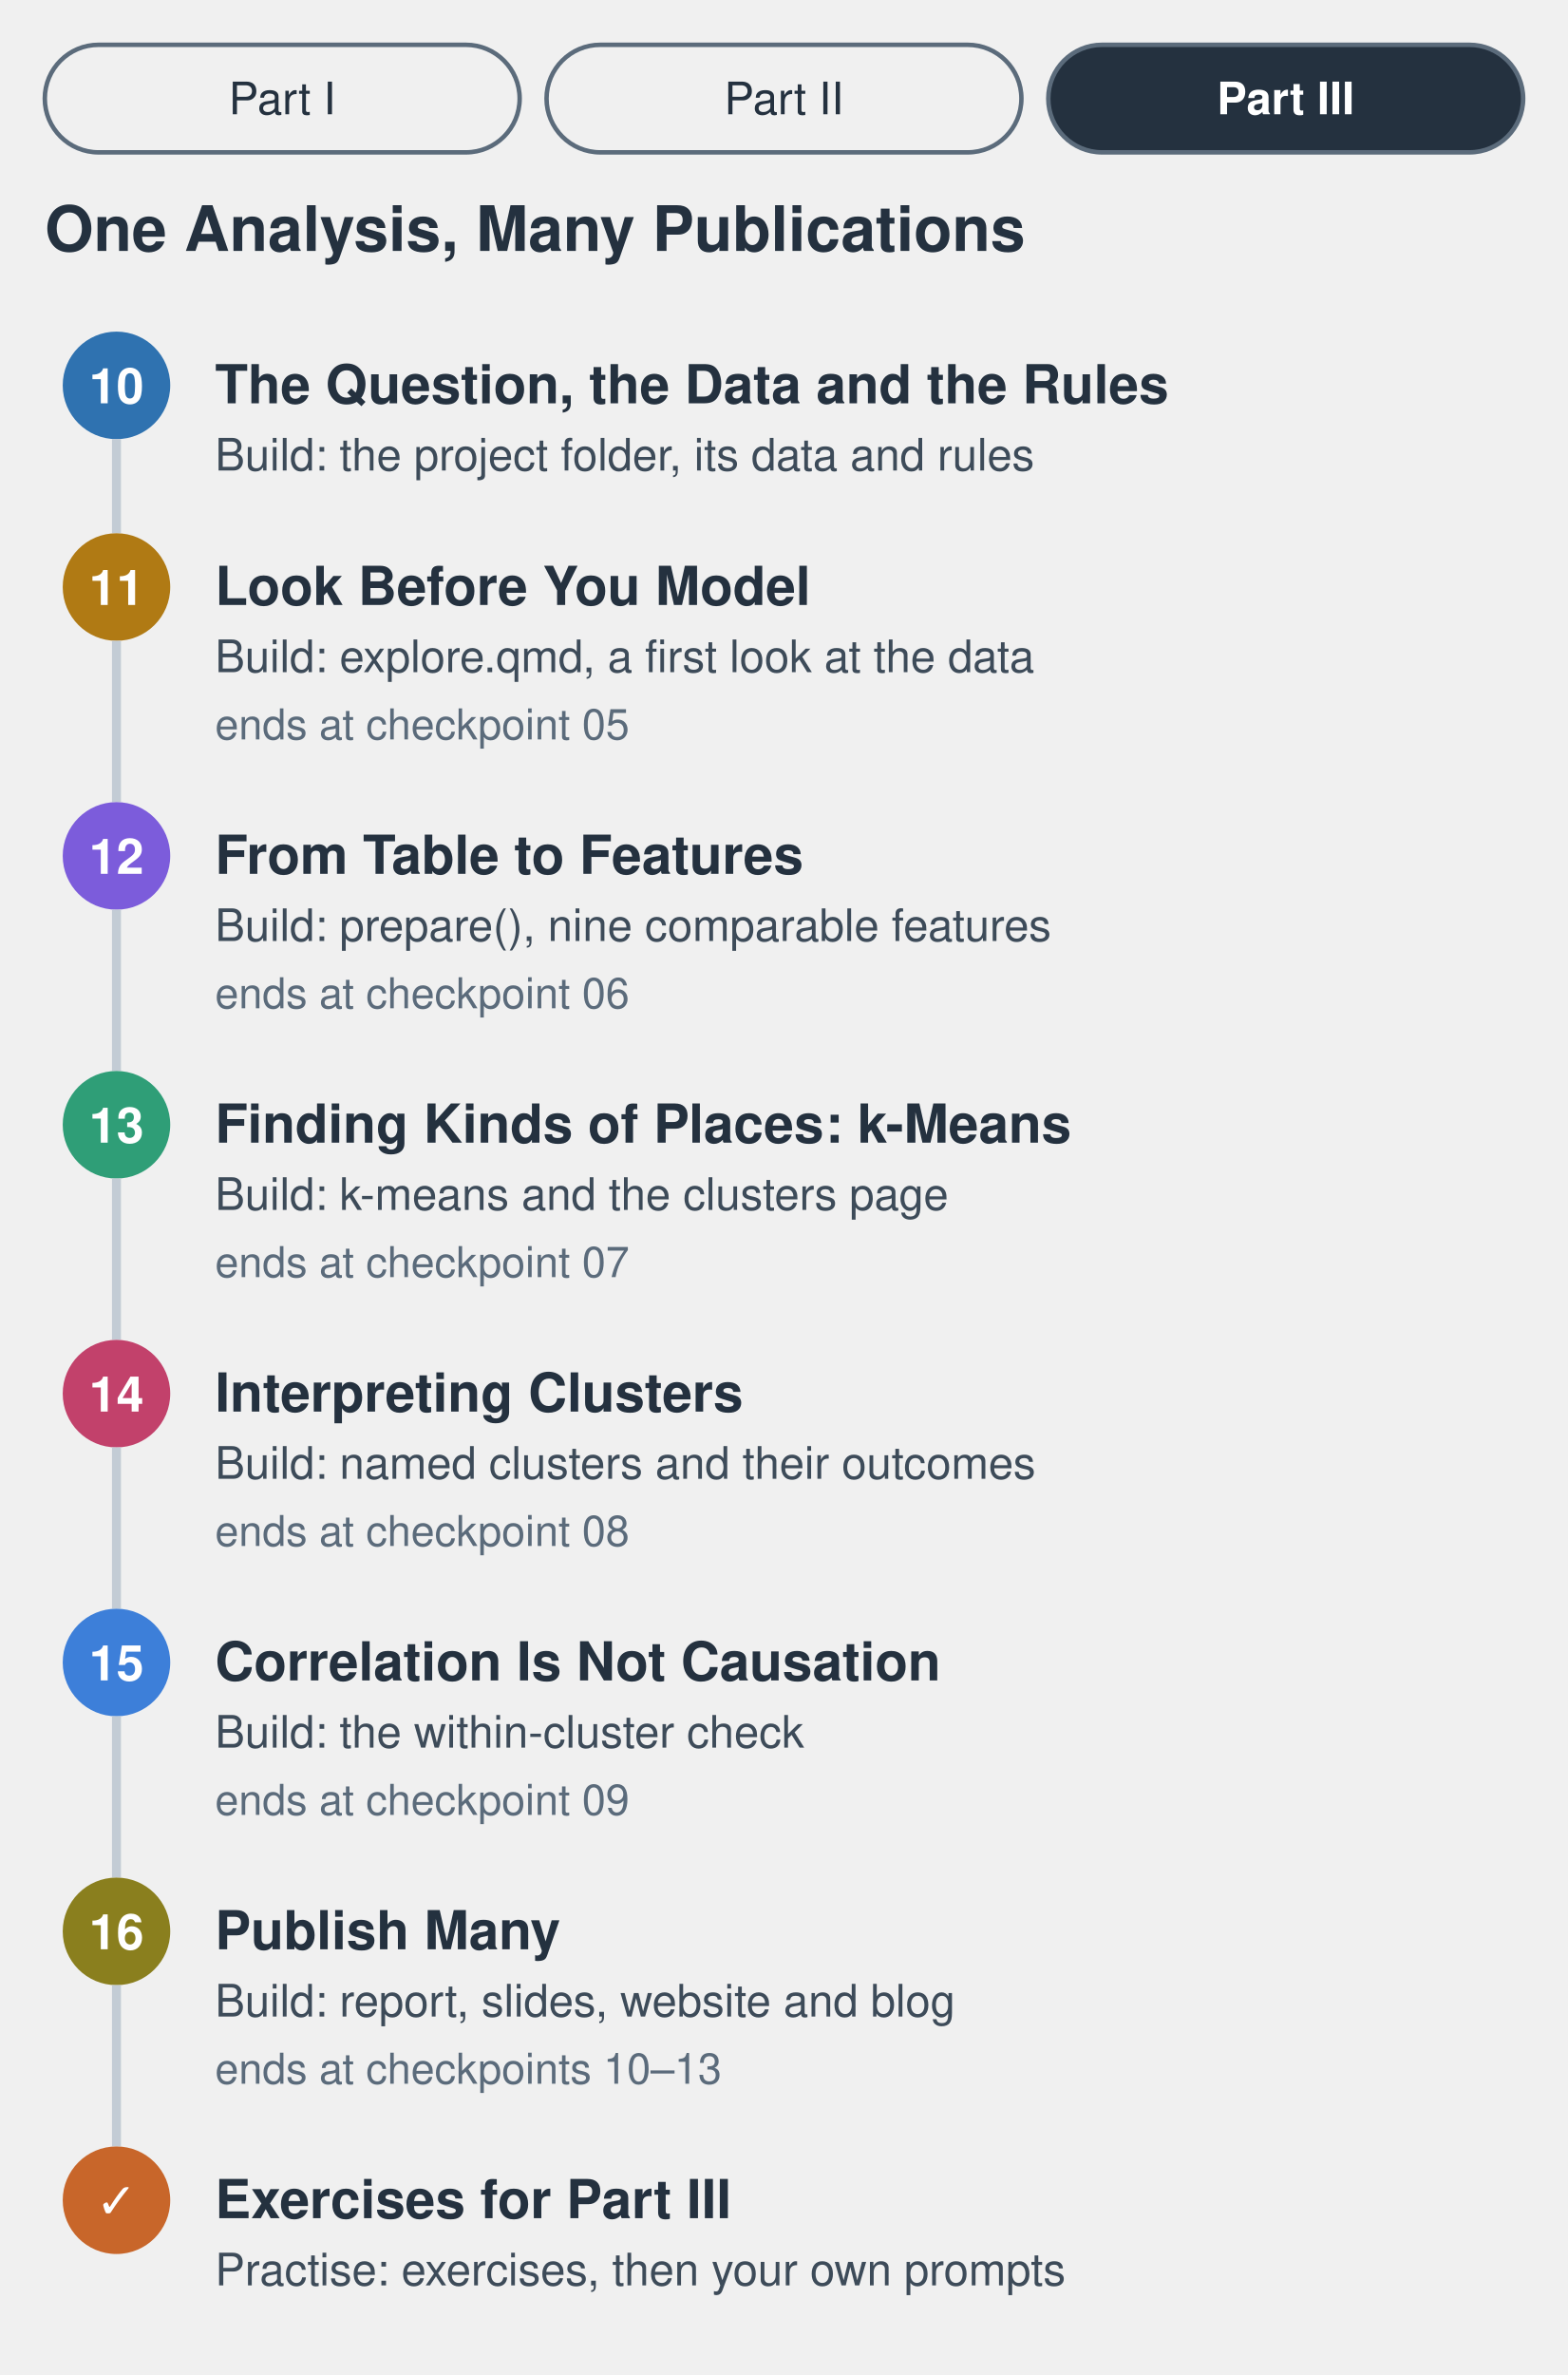
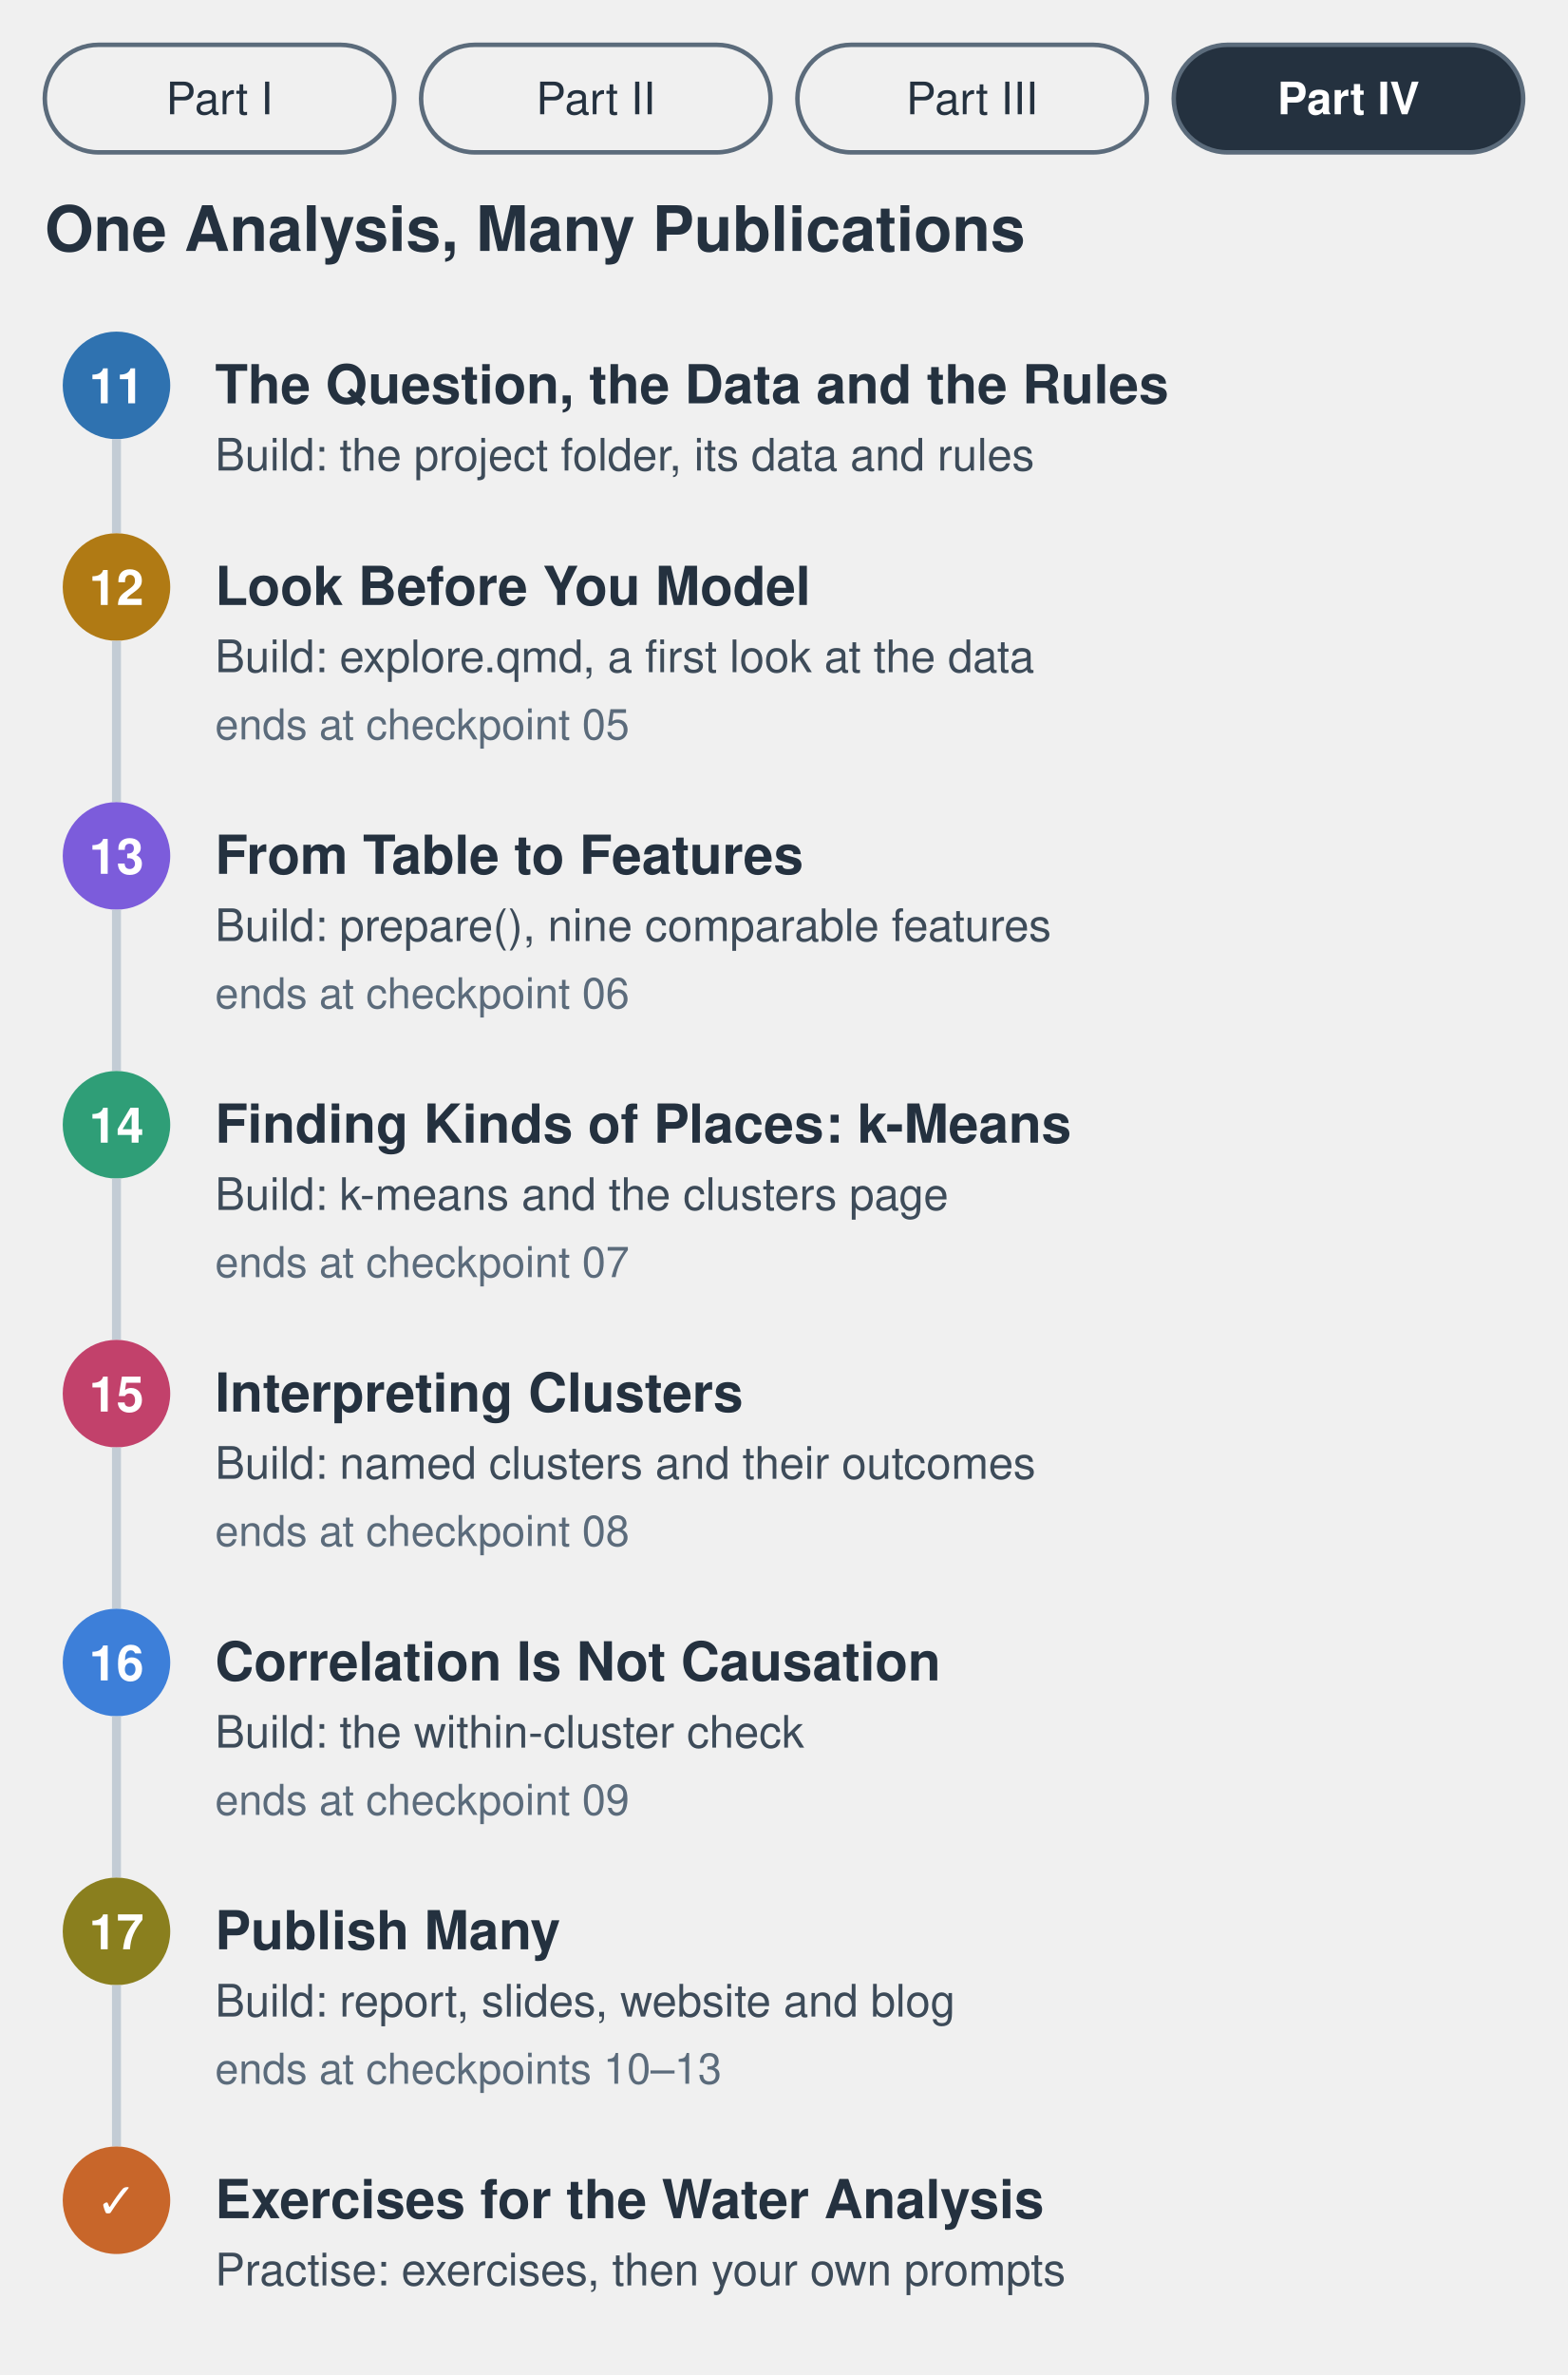
<svg xmlns="http://www.w3.org/2000/svg" viewBox="0 0 700 1060" role="img" aria-labelledby="t d">
  <style>
  text { font-family: "Avenir Next", "Helvetica Neue", Helvetica, Arial, sans-serif; fill: #24313f; }
  .h { font-size: 28px; font-weight: 700; }
  .t { font-size: 24px; font-weight: 600; }
  .s { font-size: 20px; }
  .g { font-size: 20px; fill: #3d4b59; }
  .n { font-size: 19px; fill: #5b6b7b; }
  .num { font-size: 22px; font-weight: 700; fill: #ffffff; }
  .on { fill: #ffffff; font-weight: 700; }
</style>
-   <rect x="20" y="20" width="212" height="48" rx="24" fill="none" stroke="#5b6b7b" stroke-width="2" />
-   <text x="126" y="51" text-anchor="middle" class="s">Part I</text>
-   <rect x="244" y="20" width="212" height="48" rx="24" fill="none" stroke="#5b6b7b" stroke-width="2" />
-   <text x="350" y="51" text-anchor="middle" class="s">Part II</text>
-   <rect x="468" y="20" width="212" height="48" rx="24" fill="#24313f" stroke="#5b6b7b" stroke-width="2" />
-   <text x="574" y="51" text-anchor="middle" class="s on">Part III</text>
+   <rect x="20" y="20" width="156" height="48" rx="24" fill="none" stroke="#5b6b7b" stroke-width="2" />
+   <text x="98" y="51" text-anchor="middle" class="s">Part I</text>
+   <rect x="188" y="20" width="156" height="48" rx="24" fill="none" stroke="#5b6b7b" stroke-width="2" />
+   <text x="266" y="51" text-anchor="middle" class="s">Part II</text>
+   <rect x="356" y="20" width="156" height="48" rx="24" fill="none" stroke="#5b6b7b" stroke-width="2" />
+   <text x="434" y="51" text-anchor="middle" class="s">Part III</text>
+   <rect x="524" y="20" width="156" height="48" rx="24" fill="#24313f" stroke="#5b6b7b" stroke-width="2" />
+   <text x="602" y="51" text-anchor="middle" class="s on">Part IV</text>
  <text x="20" y="112" class="h">One Analysis, Many Publications</text>
  <circle cx="52" cy="172" r="24" fill="#2f72b0" />
-   <text x="52" y="180" text-anchor="middle" class="num">10</text>
+   <text x="52" y="180" text-anchor="middle" class="num">11</text>
  <text x="96" y="180" class="t">The Question, the Data and the Rules</text>
  <text x="96" y="210" class="g">Build: the project folder, its data and rules</text>
  <line x1="52" y1="196" x2="52" y2="238" stroke="#c3ccd5" stroke-width="4" />
  <circle cx="52" cy="262" r="24" fill="#b07a14" />
-   <text x="52" y="270" text-anchor="middle" class="num">11</text>
+   <text x="52" y="270" text-anchor="middle" class="num">12</text>
  <text x="96" y="270" class="t">Look Before You Model</text>
  <text x="96" y="300" class="g">Build: explore.qmd, a first look at the data</text>
  <text x="96" y="330" class="n">ends at checkpoint 05</text>
  <line x1="52" y1="286" x2="52" y2="358" stroke="#c3ccd5" stroke-width="4" />
  <circle cx="52" cy="382" r="24" fill="#7c5cdb" />
-   <text x="52" y="390" text-anchor="middle" class="num">12</text>
+   <text x="52" y="390" text-anchor="middle" class="num">13</text>
  <text x="96" y="390" class="t">From Table to Features</text>
  <text x="96" y="420" class="g">Build: prepare(), nine comparable features</text>
  <text x="96" y="450" class="n">ends at checkpoint 06</text>
  <line x1="52" y1="406" x2="52" y2="478" stroke="#c3ccd5" stroke-width="4" />
  <circle cx="52" cy="502" r="24" fill="#2f9e77" />
-   <text x="52" y="510" text-anchor="middle" class="num">13</text>
+   <text x="52" y="510" text-anchor="middle" class="num">14</text>
  <text x="96" y="510" class="t">Finding Kinds of Places: k-Means</text>
  <text x="96" y="540" class="g">Build: k-means and the clusters page</text>
  <text x="96" y="570" class="n">ends at checkpoint 07</text>
  <line x1="52" y1="526" x2="52" y2="598" stroke="#c3ccd5" stroke-width="4" />
  <circle cx="52" cy="622" r="24" fill="#c2416b" />
-   <text x="52" y="630" text-anchor="middle" class="num">14</text>
+   <text x="52" y="630" text-anchor="middle" class="num">15</text>
  <text x="96" y="630" class="t">Interpreting Clusters</text>
  <text x="96" y="660" class="g">Build: named clusters and their outcomes</text>
  <text x="96" y="690" class="n">ends at checkpoint 08</text>
  <line x1="52" y1="646" x2="52" y2="718" stroke="#c3ccd5" stroke-width="4" />
  <circle cx="52" cy="742" r="24" fill="#3d7fd9" />
-   <text x="52" y="750" text-anchor="middle" class="num">15</text>
+   <text x="52" y="750" text-anchor="middle" class="num">16</text>
  <text x="96" y="750" class="t">Correlation Is Not Causation</text>
  <text x="96" y="780" class="g">Build: the within-cluster check</text>
  <text x="96" y="810" class="n">ends at checkpoint 09</text>
  <line x1="52" y1="766" x2="52" y2="838" stroke="#c3ccd5" stroke-width="4" />
  <circle cx="52" cy="862" r="24" fill="#8a7f1e" />
-   <text x="52" y="870" text-anchor="middle" class="num">16</text>
+   <text x="52" y="870" text-anchor="middle" class="num">17</text>
  <text x="96" y="870" class="t">Publish Many</text>
  <text x="96" y="900" class="g">Build: report, slides, website and blog</text>
  <text x="96" y="930" class="n">ends at checkpoints 10–13</text>
  <line x1="52" y1="886" x2="52" y2="958" stroke="#c3ccd5" stroke-width="4" />
  <circle cx="52" cy="982" r="24" fill="#c8662a" />
  <text x="52" y="990" text-anchor="middle" class="num">✓</text>
-   <text x="96" y="990" class="t">Exercises for Part III</text>
+   <text x="96" y="990" class="t">Exercises for the Water Analysis</text>
  <text x="96" y="1020" class="g">Practise: exercises, then your own prompts</text>
</svg>
